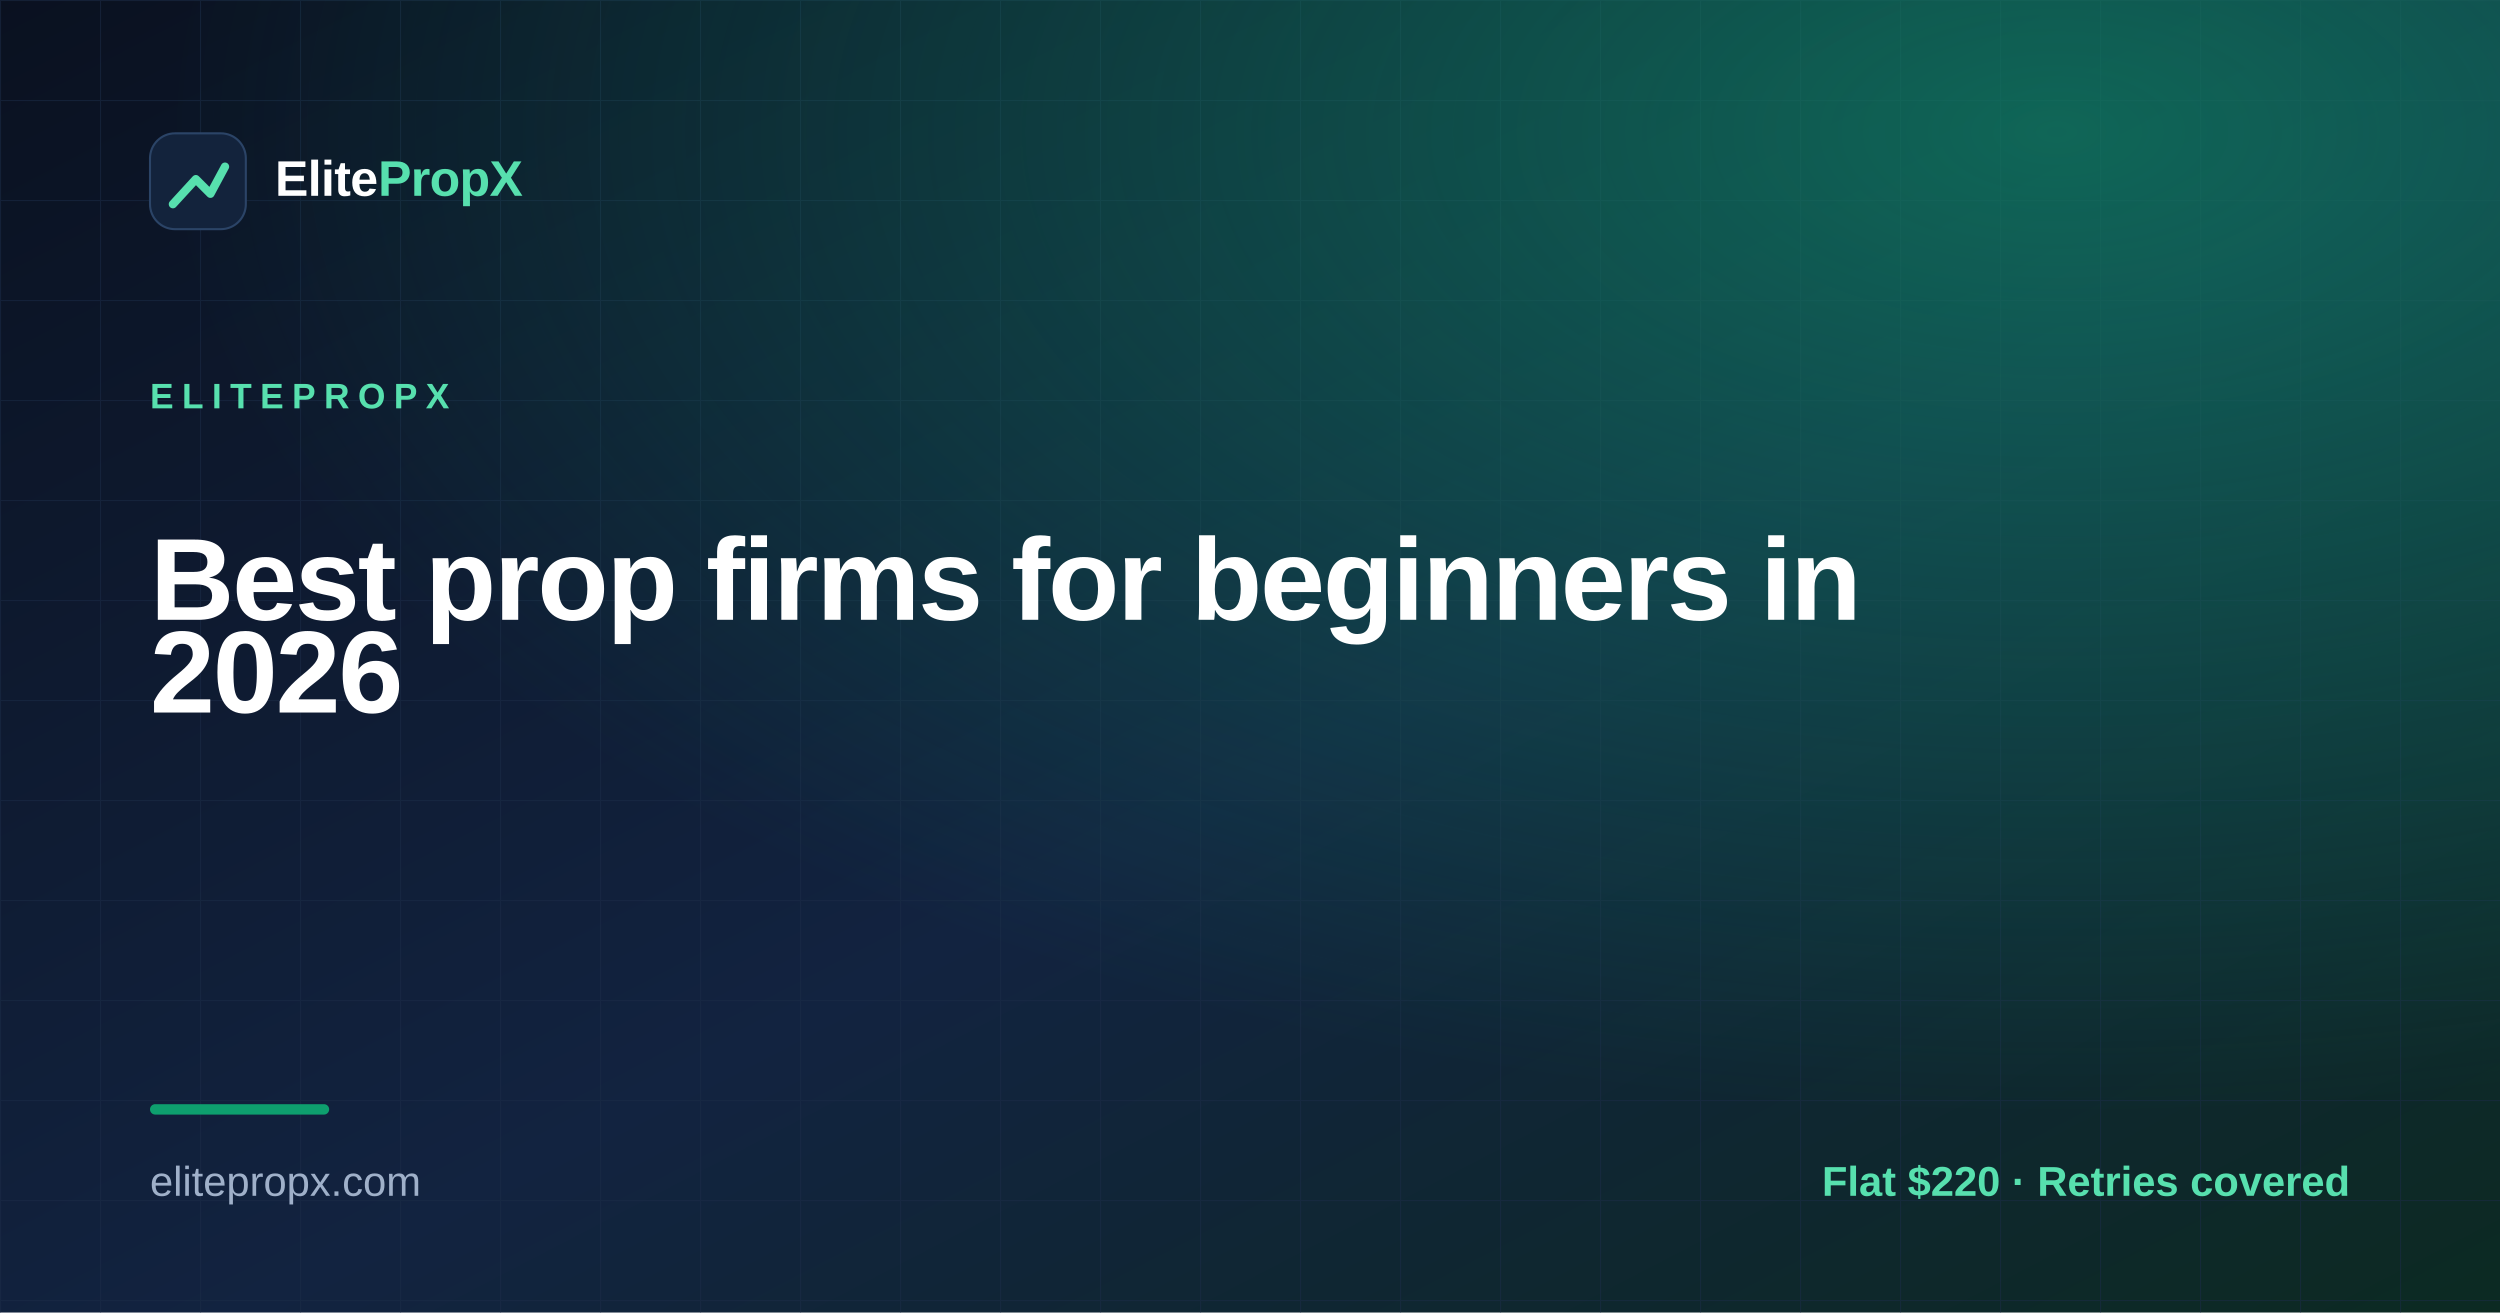
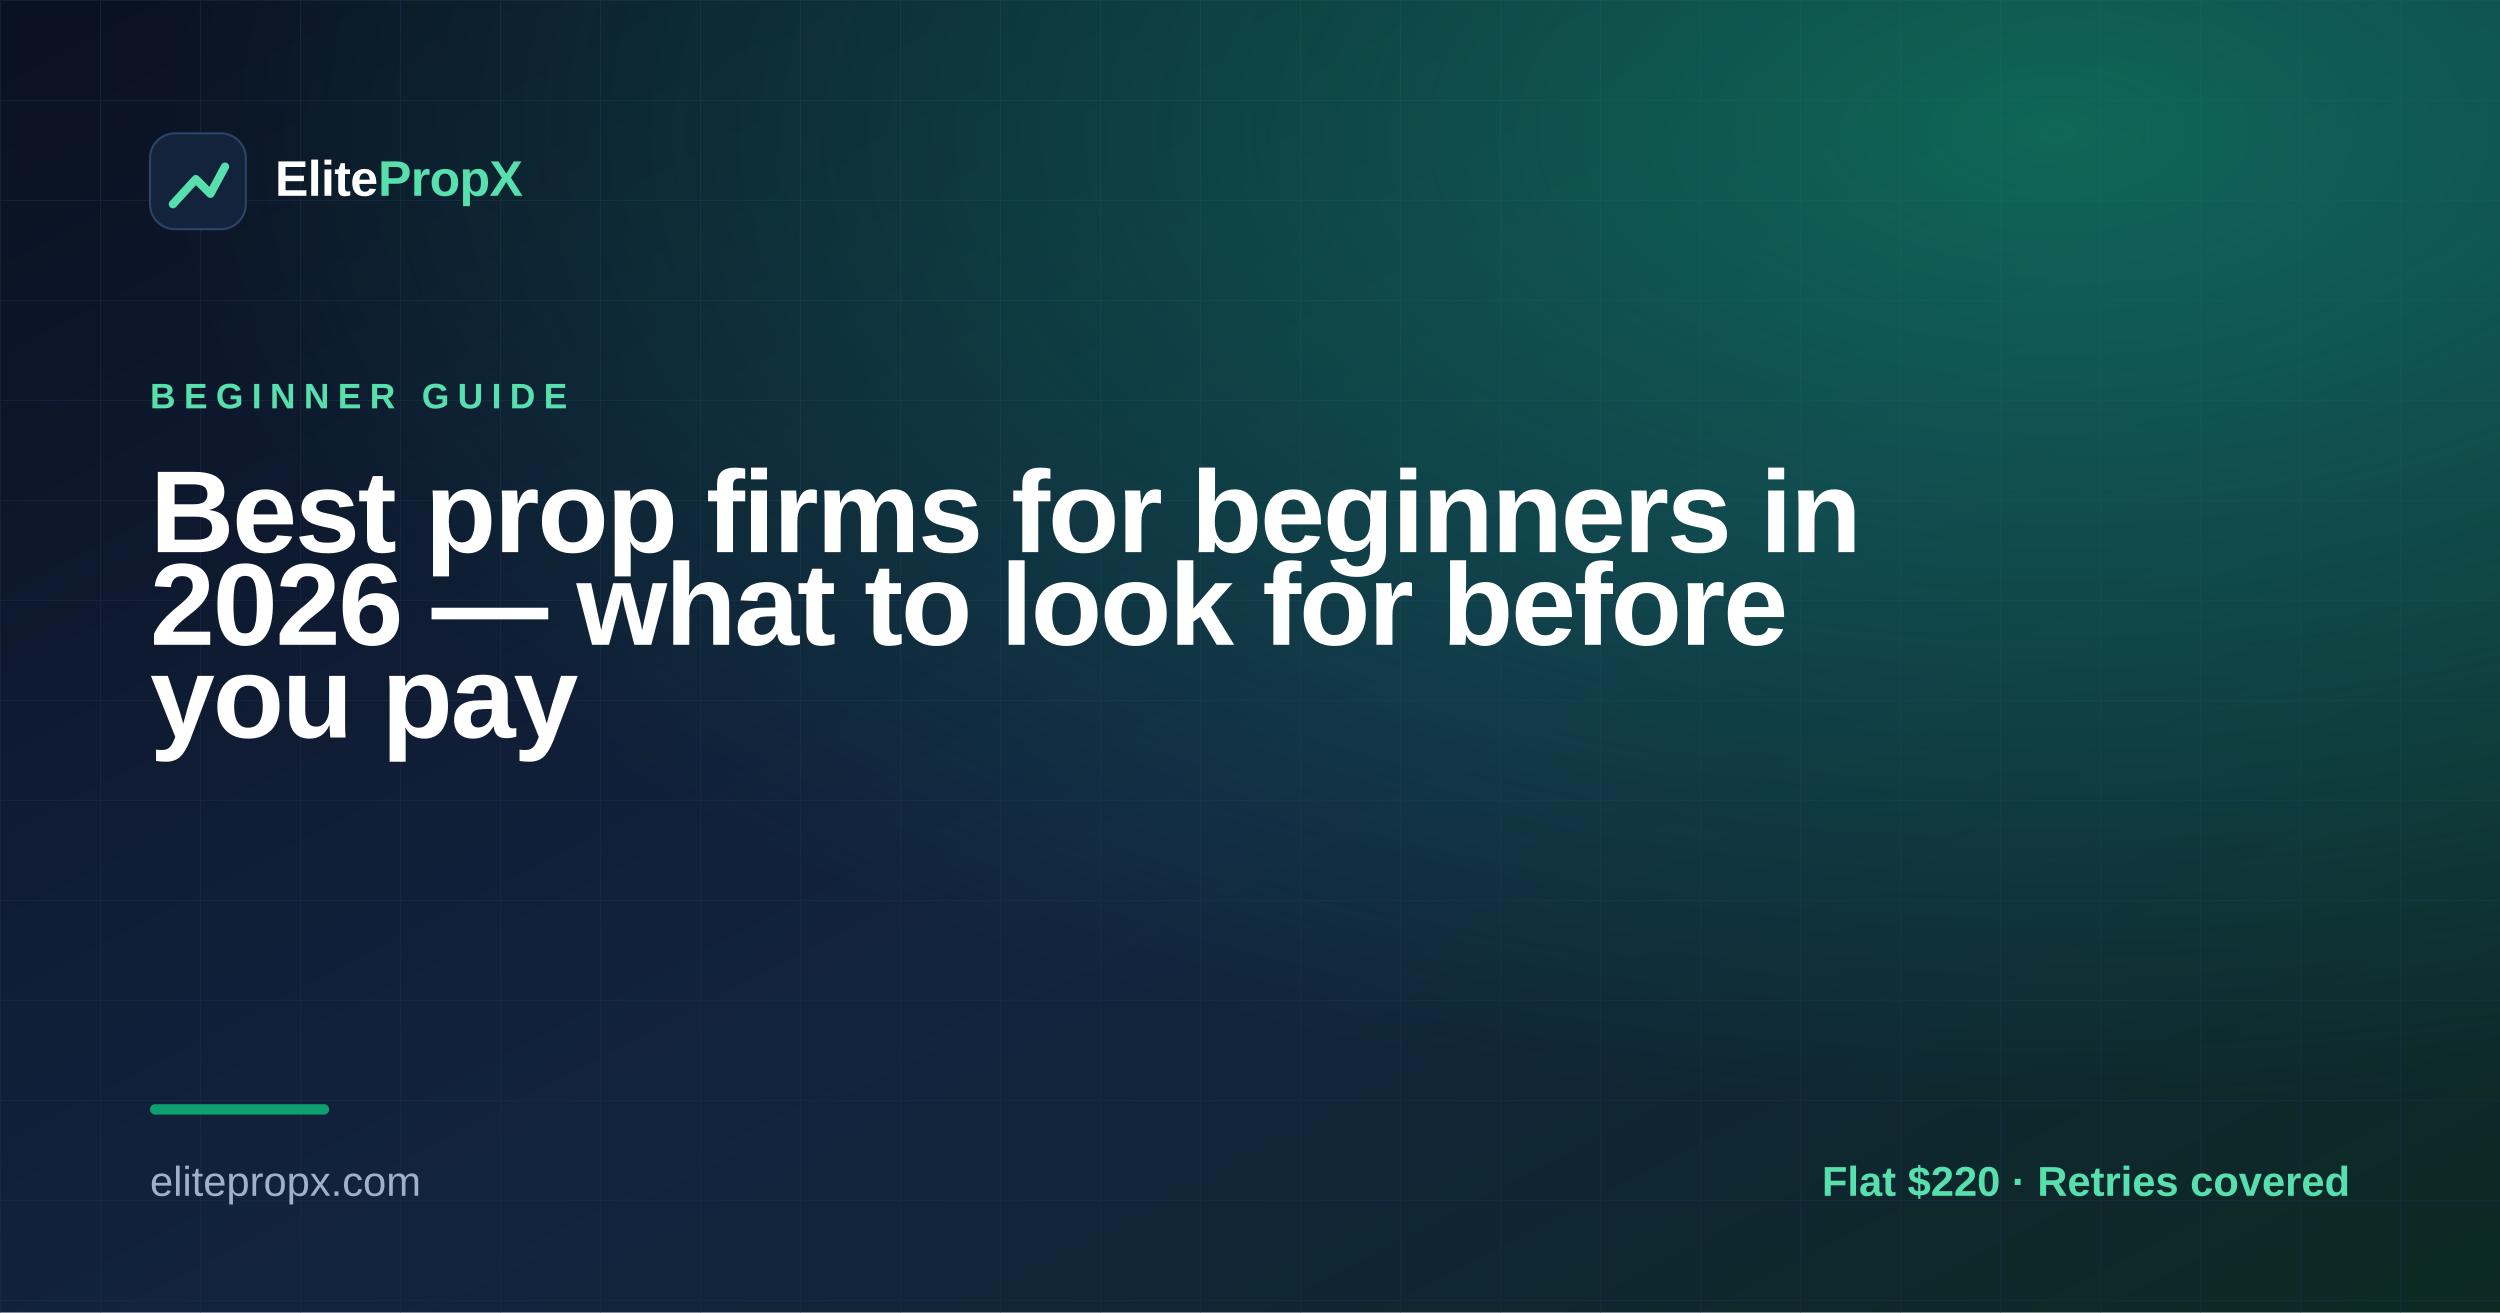
- <svg xmlns="http://www.w3.org/2000/svg" width="1200" height="630" viewBox="0 0 1200 630" role="img" aria-label="Best prop firms for beginners in 2026" font-family="Arial, Helvetica, 'Segoe UI', sans-serif">
+ <svg xmlns="http://www.w3.org/2000/svg" width="1200" height="630" viewBox="0 0 1200 630" role="img" aria-label="Best prop firms for beginners in 2026 — what to look for before you pay" font-family="Arial, Helvetica, 'Segoe UI', sans-serif">
  <defs>
    <linearGradient id="bg" x1="0" y1="0" x2="1" y2="1">
      <stop offset="0" stop-color="#0a1120" />
      <stop offset="0.55" stop-color="#122340" />
      <stop offset="1" stop-color="#0c2a22" />
    </linearGradient>
    <radialGradient id="glow" cx="0.82" cy="0.1" r="0.75">
      <stop offset="0" stop-color="#0e9f6e" stop-opacity="0.55" />
      <stop offset="1" stop-color="#0e9f6e" stop-opacity="0" />
    </radialGradient>
    <pattern id="ogg" width="48" height="48" patternUnits="userSpaceOnUse">
      <path d="M 48 0 L 0 0 0 48" fill="none" stroke="#1b2c47" stroke-width="1" />
    </pattern>
  </defs>
  <rect width="1200" height="630" fill="url(#bg)" />
  <rect width="1200" height="630" fill="url(#ogg)" opacity="0.55" />
  <rect width="1200" height="630" fill="url(#glow)" />
  <g transform="translate(72,64)">
    <rect width="46" height="46" rx="12" fill="#13233c" stroke="#2b4467" />
    <path d="M11 34 L22 22 L29 29 L36 16" fill="none" stroke="#57e0ae" stroke-width="4" stroke-linecap="round" stroke-linejoin="round" />
  </g>
  <text x="132" y="94" font-family="Arial, Helvetica, 'Segoe UI', sans-serif" font-size="24" font-weight="800" fill="#ffffff" letter-spacing="-0.3">Elite<tspan fill="#57e0ae">PropX</tspan>
  </text>
-   <text x="72" y="196" font-family="Arial, Helvetica, 'Segoe UI', sans-serif" font-size="17" font-weight="800" fill="#57e0ae" letter-spacing="4">ELITEPROPX</text>
-   <text x="72" y="297.52" font-family="Arial, Helvetica, 'Segoe UI', sans-serif" font-size="56" font-weight="800" fill="#ffffff" letter-spacing="-1">Best prop firms for beginners in</text>
-   <text x="72" y="342" font-family="Arial, Helvetica, 'Segoe UI', sans-serif" font-size="56" font-weight="800" fill="#ffffff" letter-spacing="-1">2026</text>
+   <text x="72" y="196" font-family="Arial, Helvetica, 'Segoe UI', sans-serif" font-size="17" font-weight="800" fill="#57e0ae" letter-spacing="4">BEGINNER GUIDE</text>
+   <text x="72" y="265.04" font-family="Arial, Helvetica, 'Segoe UI', sans-serif" font-size="56" font-weight="800" fill="#ffffff" letter-spacing="-1">Best prop firms for beginners in</text>
+   <text x="72" y="309.52" font-family="Arial, Helvetica, 'Segoe UI', sans-serif" font-size="56" font-weight="800" fill="#ffffff" letter-spacing="-1">2026 — what to look for before</text>
+   <text x="72" y="354" font-family="Arial, Helvetica, 'Segoe UI', sans-serif" font-size="56" font-weight="800" fill="#ffffff" letter-spacing="-1">you pay</text>
  <rect x="72" y="530" width="86" height="5" rx="2.5" fill="#0e9f6e" />
  <text x="72" y="574" font-family="Arial, Helvetica, 'Segoe UI', sans-serif" font-size="20" fill="#9fb0c9">elitepropx.com</text>
  <text x="1128" y="574" font-family="Arial, Helvetica, 'Segoe UI', sans-serif" font-size="20" font-weight="700" fill="#57e0ae" text-anchor="end">Flat $220 · Retries covered</text>
</svg>
